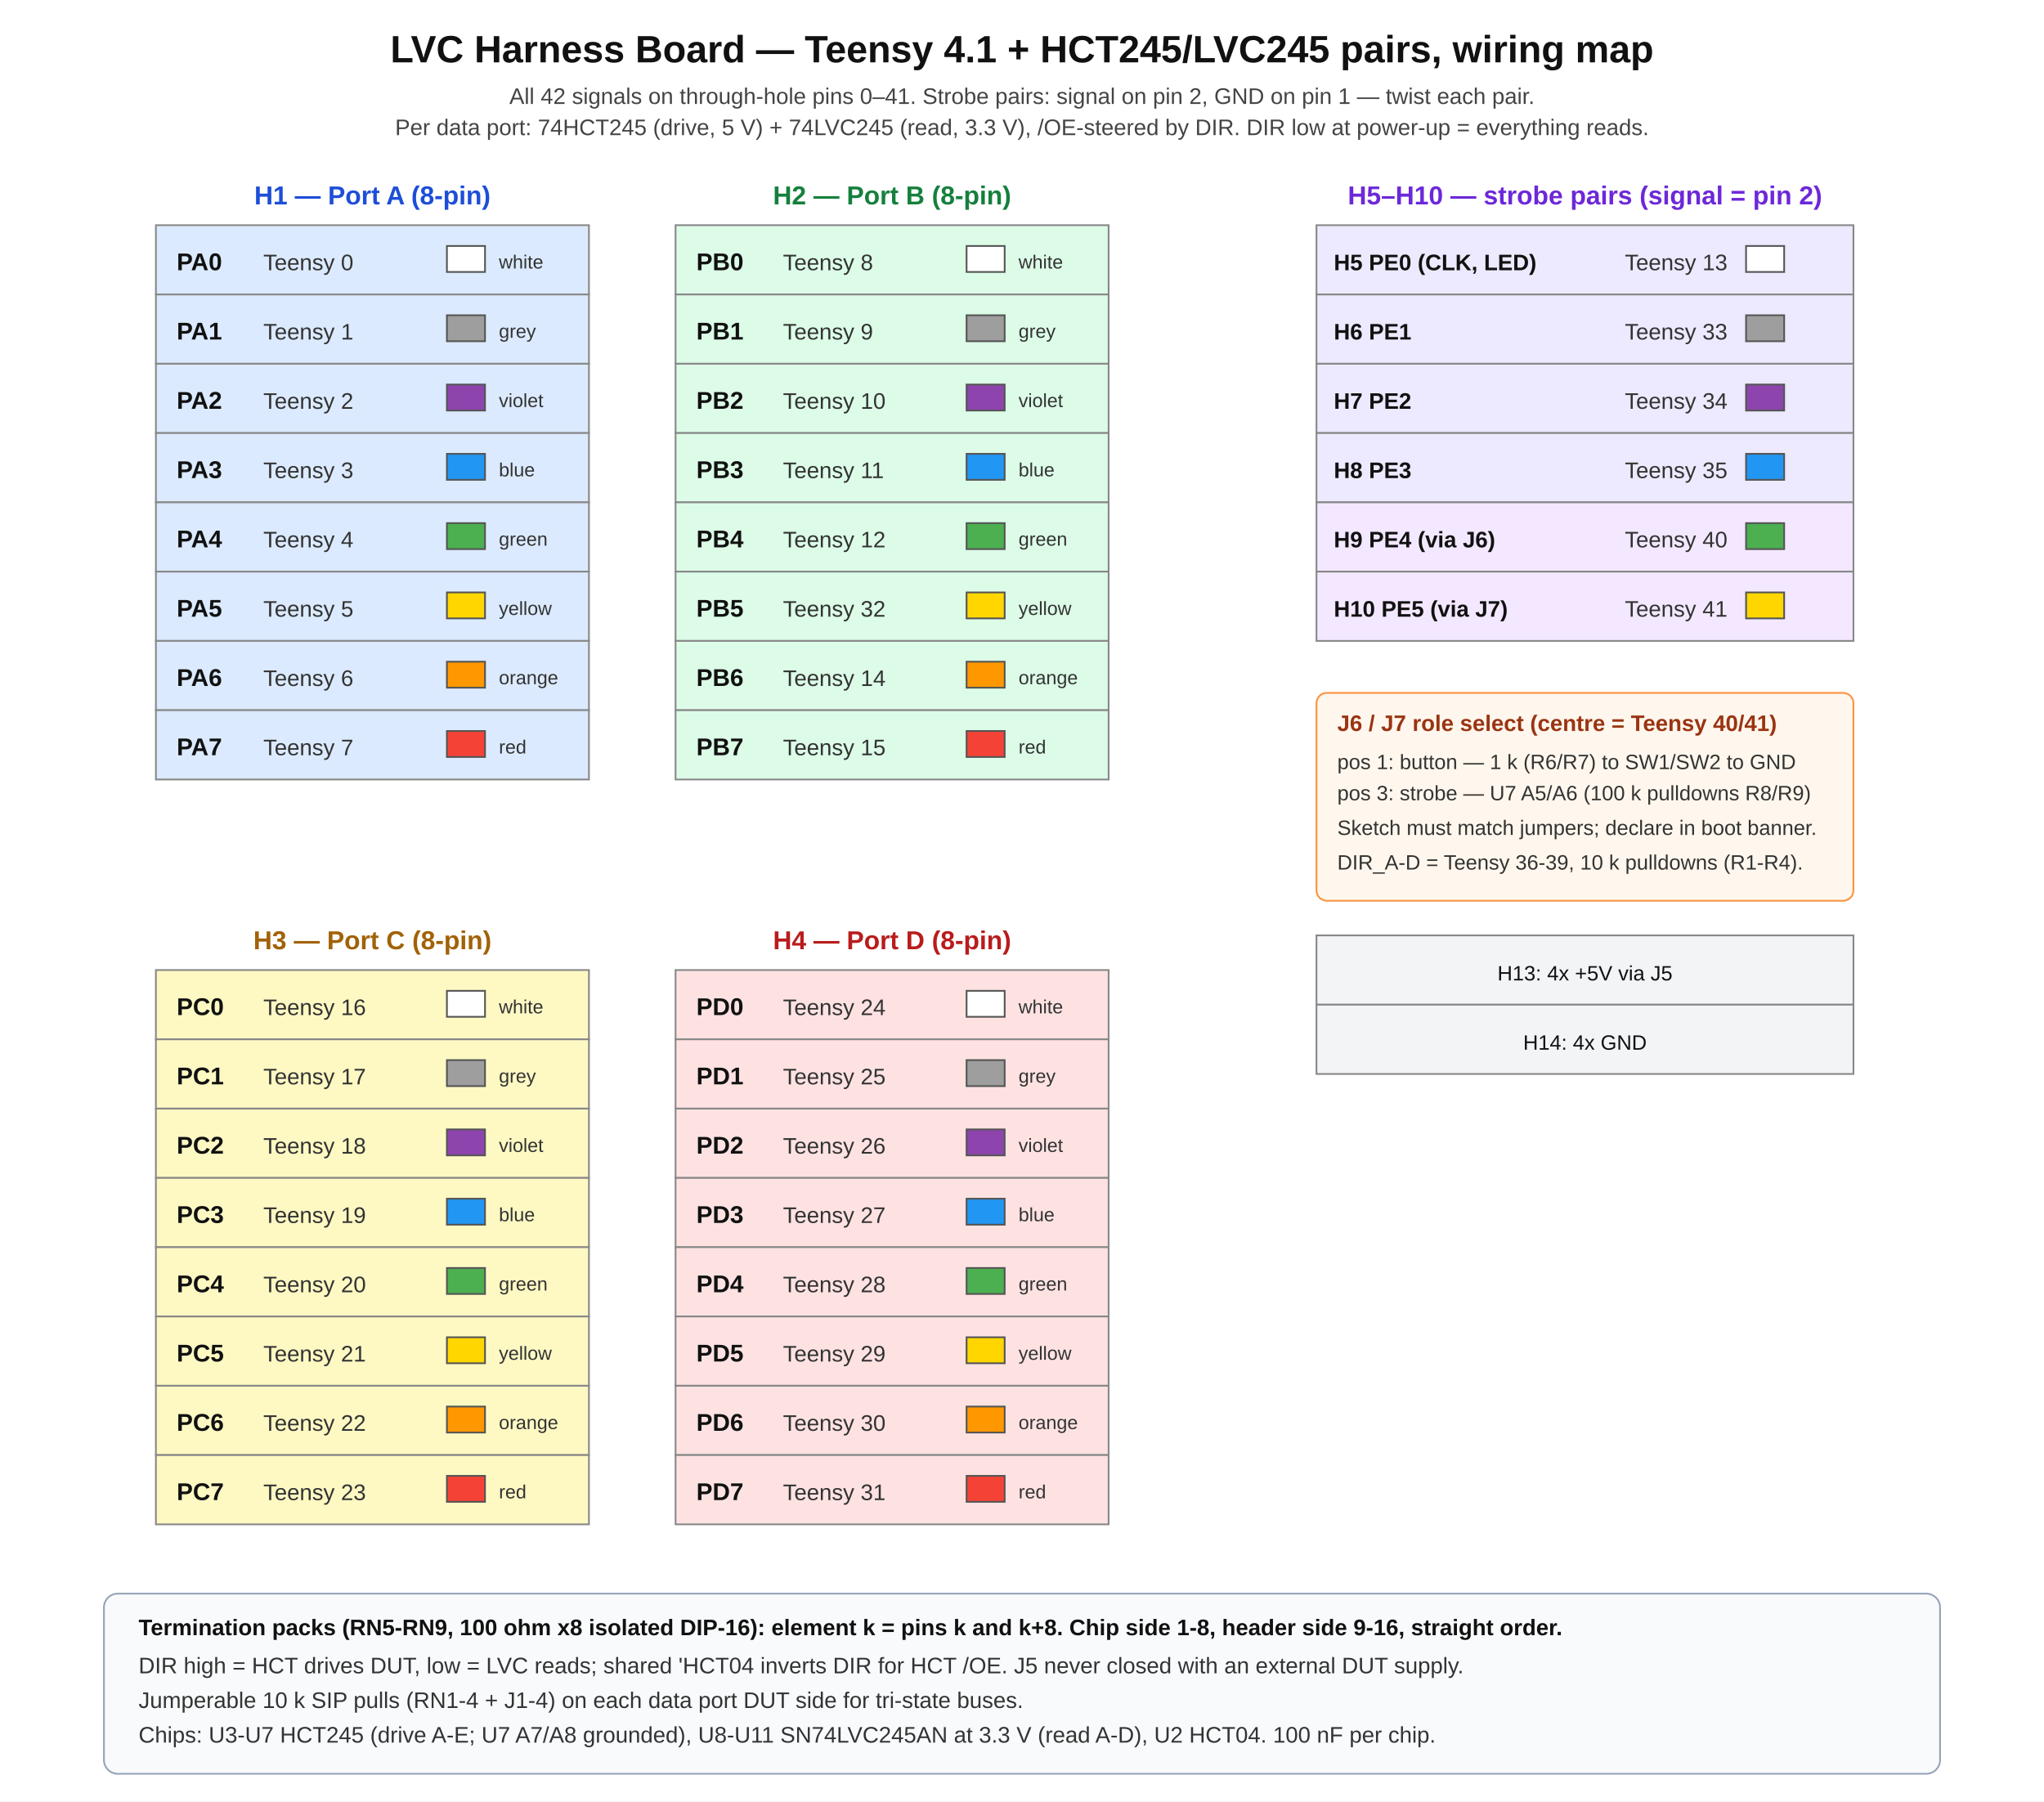
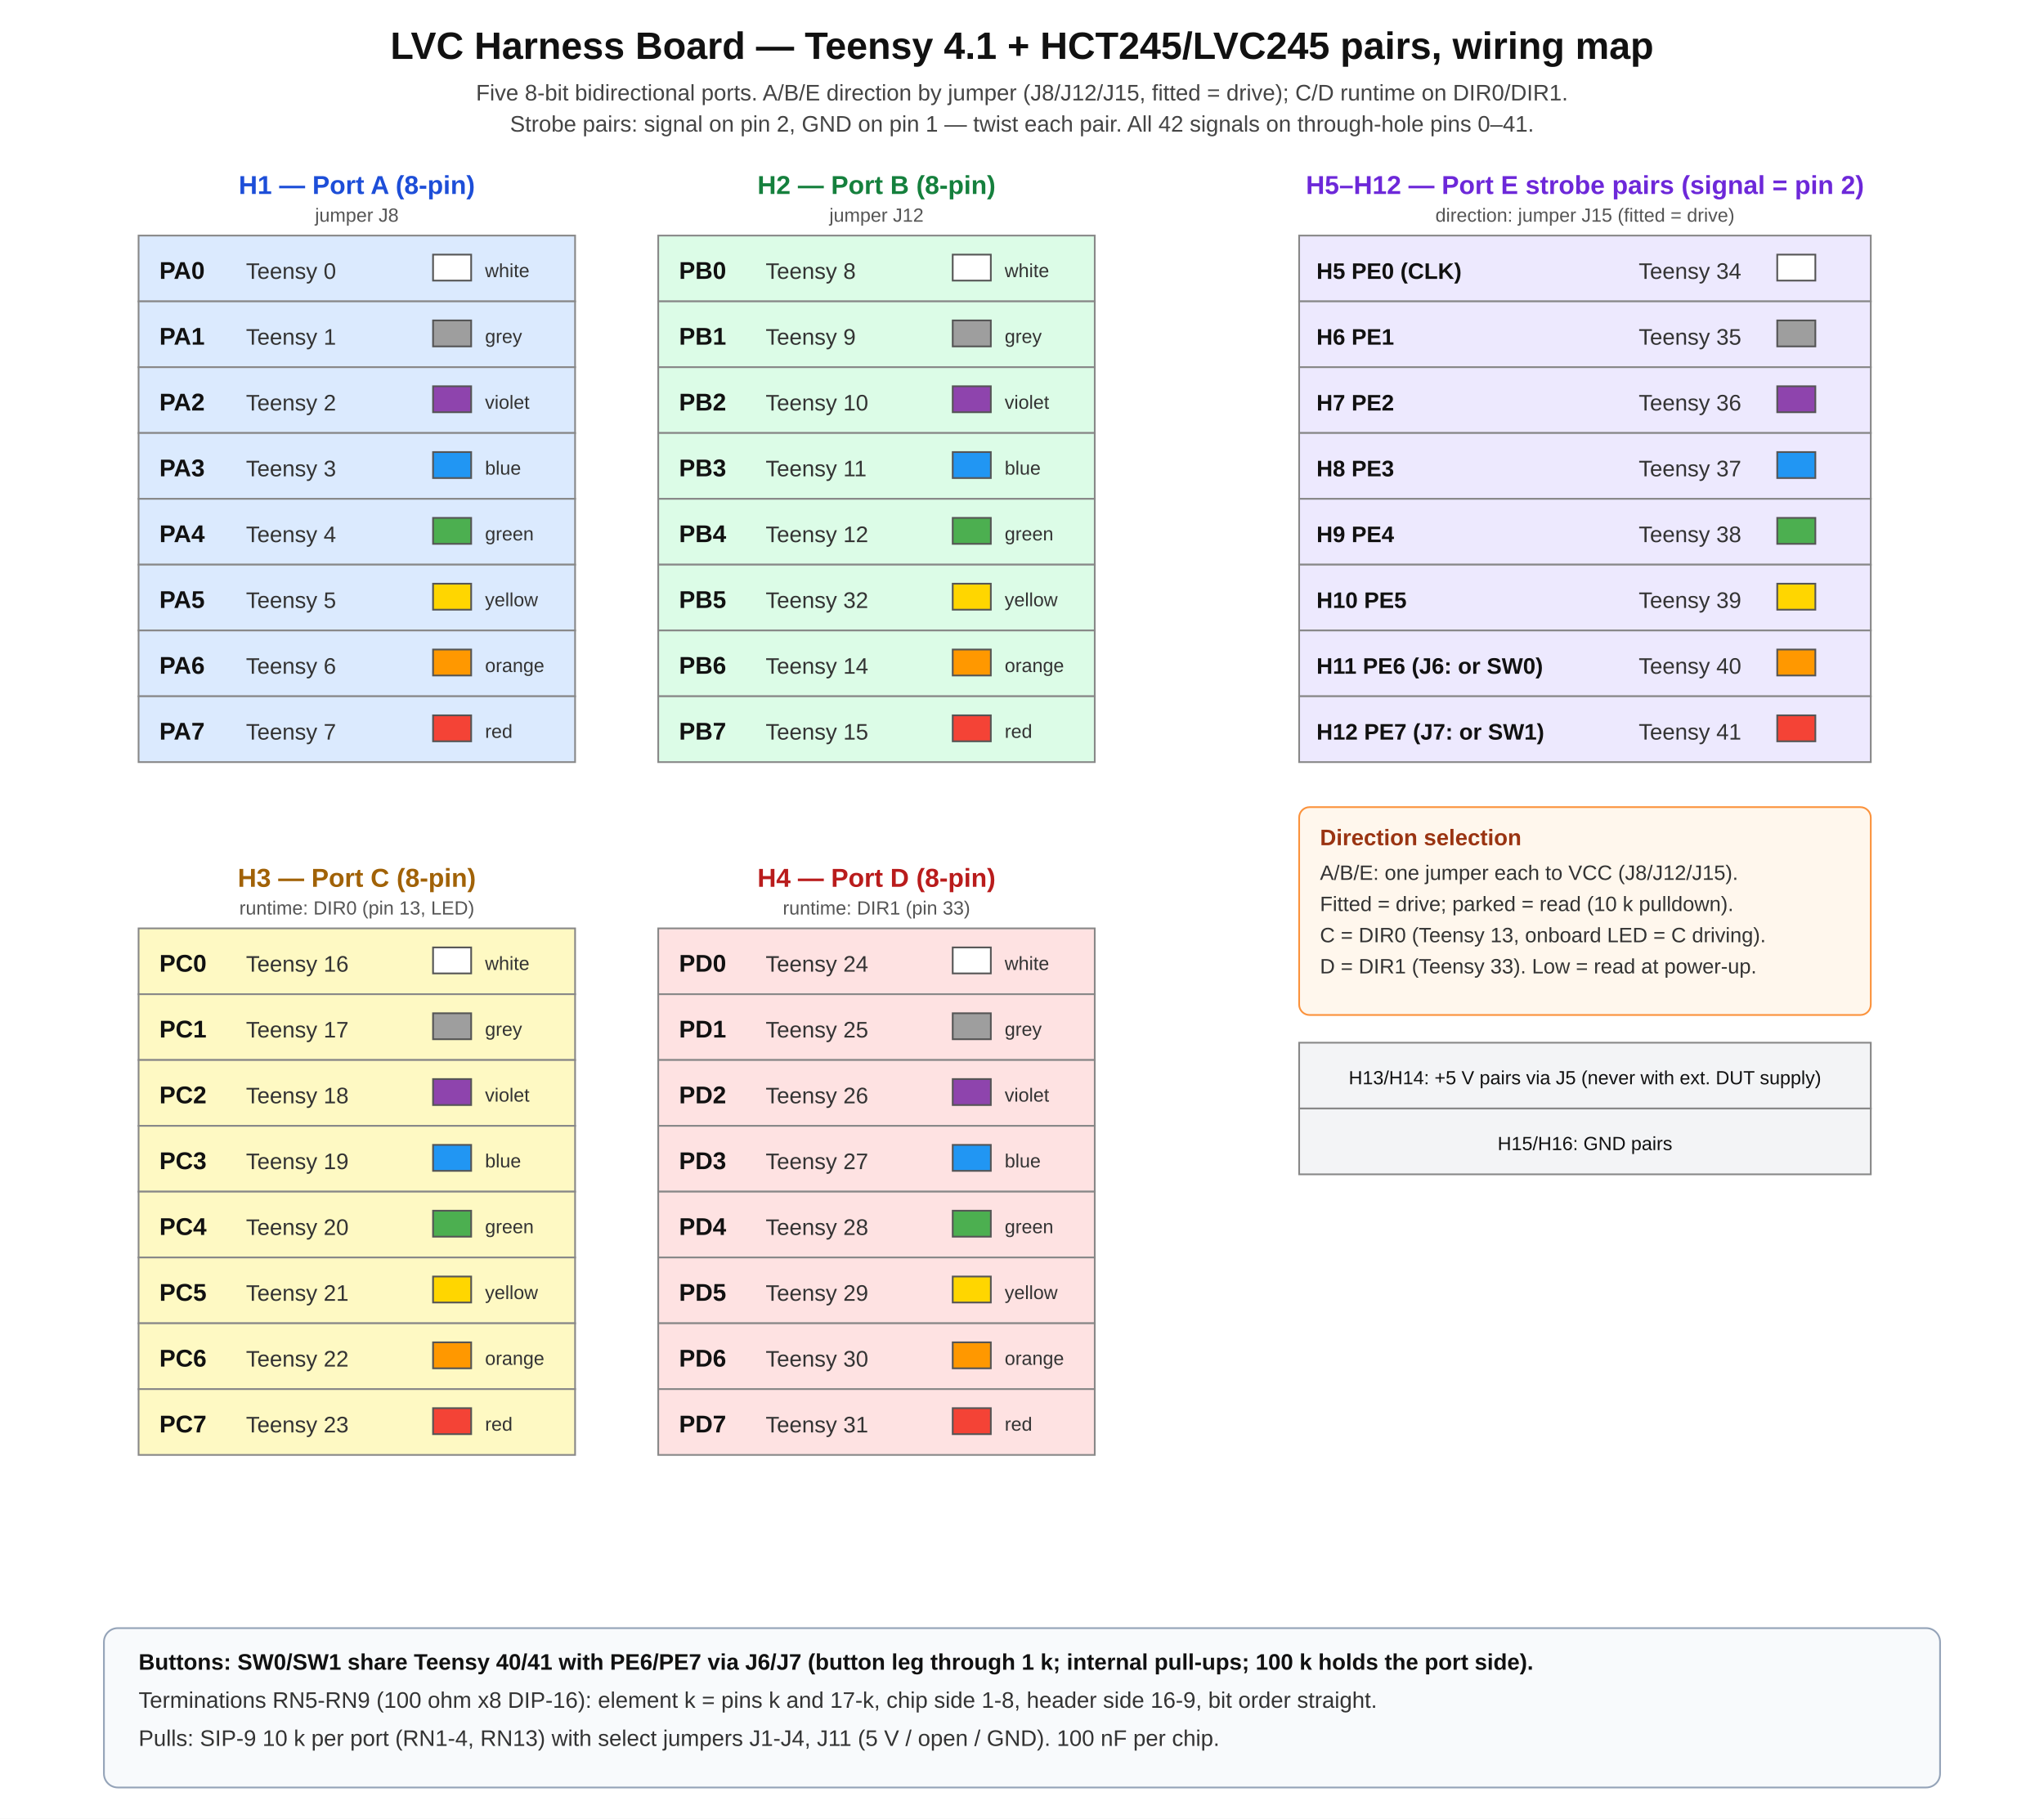
- <svg xmlns="http://www.w3.org/2000/svg" width="1180" height="1040" viewBox="0 0 1180 1040" font-family="Segoe UI, Arial, sans-serif">
-   <rect x="0" y="0" width="1180" height="1040" fill="#ffffff" />
-   <text x="590" y="36" text-anchor="middle" font-size="22" font-weight="bold" fill="#111">LVC Harness Board — Teensy 4.1 + HCT245/LVC245 pairs, wiring map</text>
-   <text x="590" y="60" text-anchor="middle" font-size="13" fill="#444">All 42 signals on through-hole pins 0–41. Strobe pairs: signal on pin 2, GND on pin 1 — twist each pair.</text>
-   <text x="590" y="78" text-anchor="middle" font-size="13" fill="#444">Per data port: 74HCT245 (drive, 5 V) + 74LVC245 (read, 3.3 V), /OE-steered by DIR. DIR low at power-up = everything reads.</text>
-   <text x="215" y="118" text-anchor="middle" font-size="15" font-weight="bold" fill="#1d4ed8">H1 — Port A (8-pin)</text>
-   <rect x="90" y="130" width="250" height="40" fill="#dbeafe" stroke="#888" />
-   <text x="102" y="156" font-size="14" font-weight="bold" fill="#111">PA0</text>
-   <text x="152" y="156" font-size="13" fill="#333">Teensy 0</text>
-   <rect x="258" y="142" width="22" height="15" fill="#ffffff" stroke="#555" />
-   <text x="288" y="155" font-size="11" fill="#333">white</text>
-   <rect x="90" y="170" width="250" height="40" fill="#dbeafe" stroke="#888" />
-   <text x="102" y="196" font-size="14" font-weight="bold" fill="#111">PA1</text>
-   <text x="152" y="196" font-size="13" fill="#333">Teensy 1</text>
-   <rect x="258" y="182" width="22" height="15" fill="#9e9e9e" stroke="#555" />
-   <text x="288" y="195" font-size="11" fill="#333">grey</text>
-   <rect x="90" y="210" width="250" height="40" fill="#dbeafe" stroke="#888" />
-   <text x="102" y="236" font-size="14" font-weight="bold" fill="#111">PA2</text>
-   <text x="152" y="236" font-size="13" fill="#333">Teensy 2</text>
-   <rect x="258" y="222" width="22" height="15" fill="#8e44ad" stroke="#555" />
-   <text x="288" y="235" font-size="11" fill="#333">violet</text>
-   <rect x="90" y="250" width="250" height="40" fill="#dbeafe" stroke="#888" />
-   <text x="102" y="276" font-size="14" font-weight="bold" fill="#111">PA3</text>
-   <text x="152" y="276" font-size="13" fill="#333">Teensy 3</text>
-   <rect x="258" y="262" width="22" height="15" fill="#2196f3" stroke="#555" />
-   <text x="288" y="275" font-size="11" fill="#333">blue</text>
-   <rect x="90" y="290" width="250" height="40" fill="#dbeafe" stroke="#888" />
-   <text x="102" y="316" font-size="14" font-weight="bold" fill="#111">PA4</text>
-   <text x="152" y="316" font-size="13" fill="#333">Teensy 4</text>
-   <rect x="258" y="302" width="22" height="15" fill="#4caf50" stroke="#555" />
-   <text x="288" y="315" font-size="11" fill="#333">green</text>
-   <rect x="90" y="330" width="250" height="40" fill="#dbeafe" stroke="#888" />
-   <text x="102" y="356" font-size="14" font-weight="bold" fill="#111">PA5</text>
-   <text x="152" y="356" font-size="13" fill="#333">Teensy 5</text>
-   <rect x="258" y="342" width="22" height="15" fill="#ffd600" stroke="#555" />
-   <text x="288" y="355" font-size="11" fill="#333">yellow</text>
-   <rect x="90" y="370" width="250" height="40" fill="#dbeafe" stroke="#888" />
-   <text x="102" y="396" font-size="14" font-weight="bold" fill="#111">PA6</text>
-   <text x="152" y="396" font-size="13" fill="#333">Teensy 6</text>
-   <rect x="258" y="382" width="22" height="15" fill="#ff9800" stroke="#555" />
-   <text x="288" y="395" font-size="11" fill="#333">orange</text>
-   <rect x="90" y="410" width="250" height="40" fill="#dbeafe" stroke="#888" />
-   <text x="102" y="436" font-size="14" font-weight="bold" fill="#111">PA7</text>
-   <text x="152" y="436" font-size="13" fill="#333">Teensy 7</text>
-   <rect x="258" y="422" width="22" height="15" fill="#f44336" stroke="#555" />
-   <text x="288" y="435" font-size="11" fill="#333">red</text>
-   <text x="515" y="118" text-anchor="middle" font-size="15" font-weight="bold" fill="#15803d">H2 — Port B (8-pin)</text>
-   <rect x="390" y="130" width="250" height="40" fill="#dcfce7" stroke="#888" />
-   <text x="402" y="156" font-size="14" font-weight="bold" fill="#111">PB0</text>
-   <text x="452" y="156" font-size="13" fill="#333">Teensy 8</text>
-   <rect x="558" y="142" width="22" height="15" fill="#ffffff" stroke="#555" />
-   <text x="588" y="155" font-size="11" fill="#333">white</text>
-   <rect x="390" y="170" width="250" height="40" fill="#dcfce7" stroke="#888" />
-   <text x="402" y="196" font-size="14" font-weight="bold" fill="#111">PB1</text>
-   <text x="452" y="196" font-size="13" fill="#333">Teensy 9</text>
-   <rect x="558" y="182" width="22" height="15" fill="#9e9e9e" stroke="#555" />
-   <text x="588" y="195" font-size="11" fill="#333">grey</text>
-   <rect x="390" y="210" width="250" height="40" fill="#dcfce7" stroke="#888" />
-   <text x="402" y="236" font-size="14" font-weight="bold" fill="#111">PB2</text>
-   <text x="452" y="236" font-size="13" fill="#333">Teensy 10</text>
-   <rect x="558" y="222" width="22" height="15" fill="#8e44ad" stroke="#555" />
-   <text x="588" y="235" font-size="11" fill="#333">violet</text>
-   <rect x="390" y="250" width="250" height="40" fill="#dcfce7" stroke="#888" />
-   <text x="402" y="276" font-size="14" font-weight="bold" fill="#111">PB3</text>
-   <text x="452" y="276" font-size="13" fill="#333">Teensy 11</text>
-   <rect x="558" y="262" width="22" height="15" fill="#2196f3" stroke="#555" />
-   <text x="588" y="275" font-size="11" fill="#333">blue</text>
-   <rect x="390" y="290" width="250" height="40" fill="#dcfce7" stroke="#888" />
-   <text x="402" y="316" font-size="14" font-weight="bold" fill="#111">PB4</text>
-   <text x="452" y="316" font-size="13" fill="#333">Teensy 12</text>
-   <rect x="558" y="302" width="22" height="15" fill="#4caf50" stroke="#555" />
-   <text x="588" y="315" font-size="11" fill="#333">green</text>
-   <rect x="390" y="330" width="250" height="40" fill="#dcfce7" stroke="#888" />
-   <text x="402" y="356" font-size="14" font-weight="bold" fill="#111">PB5</text>
-   <text x="452" y="356" font-size="13" fill="#333">Teensy 32</text>
-   <rect x="558" y="342" width="22" height="15" fill="#ffd600" stroke="#555" />
-   <text x="588" y="355" font-size="11" fill="#333">yellow</text>
-   <rect x="390" y="370" width="250" height="40" fill="#dcfce7" stroke="#888" />
-   <text x="402" y="396" font-size="14" font-weight="bold" fill="#111">PB6</text>
-   <text x="452" y="396" font-size="13" fill="#333">Teensy 14</text>
-   <rect x="558" y="382" width="22" height="15" fill="#ff9800" stroke="#555" />
-   <text x="588" y="395" font-size="11" fill="#333">orange</text>
-   <rect x="390" y="410" width="250" height="40" fill="#dcfce7" stroke="#888" />
-   <text x="402" y="436" font-size="14" font-weight="bold" fill="#111">PB7</text>
-   <text x="452" y="436" font-size="13" fill="#333">Teensy 15</text>
-   <rect x="558" y="422" width="22" height="15" fill="#f44336" stroke="#555" />
-   <text x="588" y="435" font-size="11" fill="#333">red</text>
-   <text x="215" y="548" text-anchor="middle" font-size="15" font-weight="bold" fill="#a16207">H3 — Port C (8-pin)</text>
-   <rect x="90" y="560" width="250" height="40" fill="#fef9c3" stroke="#888" />
-   <text x="102" y="586" font-size="14" font-weight="bold" fill="#111">PC0</text>
-   <text x="152" y="586" font-size="13" fill="#333">Teensy 16</text>
-   <rect x="258" y="572" width="22" height="15" fill="#ffffff" stroke="#555" />
-   <text x="288" y="585" font-size="11" fill="#333">white</text>
-   <rect x="90" y="600" width="250" height="40" fill="#fef9c3" stroke="#888" />
-   <text x="102" y="626" font-size="14" font-weight="bold" fill="#111">PC1</text>
-   <text x="152" y="626" font-size="13" fill="#333">Teensy 17</text>
-   <rect x="258" y="612" width="22" height="15" fill="#9e9e9e" stroke="#555" />
-   <text x="288" y="625" font-size="11" fill="#333">grey</text>
-   <rect x="90" y="640" width="250" height="40" fill="#fef9c3" stroke="#888" />
-   <text x="102" y="666" font-size="14" font-weight="bold" fill="#111">PC2</text>
-   <text x="152" y="666" font-size="13" fill="#333">Teensy 18</text>
-   <rect x="258" y="652" width="22" height="15" fill="#8e44ad" stroke="#555" />
-   <text x="288" y="665" font-size="11" fill="#333">violet</text>
-   <rect x="90" y="680" width="250" height="40" fill="#fef9c3" stroke="#888" />
-   <text x="102" y="706" font-size="14" font-weight="bold" fill="#111">PC3</text>
-   <text x="152" y="706" font-size="13" fill="#333">Teensy 19</text>
-   <rect x="258" y="692" width="22" height="15" fill="#2196f3" stroke="#555" />
-   <text x="288" y="705" font-size="11" fill="#333">blue</text>
-   <rect x="90" y="720" width="250" height="40" fill="#fef9c3" stroke="#888" />
-   <text x="102" y="746" font-size="14" font-weight="bold" fill="#111">PC4</text>
-   <text x="152" y="746" font-size="13" fill="#333">Teensy 20</text>
-   <rect x="258" y="732" width="22" height="15" fill="#4caf50" stroke="#555" />
-   <text x="288" y="745" font-size="11" fill="#333">green</text>
-   <rect x="90" y="760" width="250" height="40" fill="#fef9c3" stroke="#888" />
-   <text x="102" y="786" font-size="14" font-weight="bold" fill="#111">PC5</text>
-   <text x="152" y="786" font-size="13" fill="#333">Teensy 21</text>
-   <rect x="258" y="772" width="22" height="15" fill="#ffd600" stroke="#555" />
-   <text x="288" y="785" font-size="11" fill="#333">yellow</text>
-   <rect x="90" y="800" width="250" height="40" fill="#fef9c3" stroke="#888" />
-   <text x="102" y="826" font-size="14" font-weight="bold" fill="#111">PC6</text>
-   <text x="152" y="826" font-size="13" fill="#333">Teensy 22</text>
-   <rect x="258" y="812" width="22" height="15" fill="#ff9800" stroke="#555" />
-   <text x="288" y="825" font-size="11" fill="#333">orange</text>
-   <rect x="90" y="840" width="250" height="40" fill="#fef9c3" stroke="#888" />
-   <text x="102" y="866" font-size="14" font-weight="bold" fill="#111">PC7</text>
-   <text x="152" y="866" font-size="13" fill="#333">Teensy 23</text>
-   <rect x="258" y="852" width="22" height="15" fill="#f44336" stroke="#555" />
-   <text x="288" y="865" font-size="11" fill="#333">red</text>
-   <text x="515" y="548" text-anchor="middle" font-size="15" font-weight="bold" fill="#b91c1c">H4 — Port D (8-pin)</text>
-   <rect x="390" y="560" width="250" height="40" fill="#fee2e2" stroke="#888" />
-   <text x="402" y="586" font-size="14" font-weight="bold" fill="#111">PD0</text>
-   <text x="452" y="586" font-size="13" fill="#333">Teensy 24</text>
-   <rect x="558" y="572" width="22" height="15" fill="#ffffff" stroke="#555" />
-   <text x="588" y="585" font-size="11" fill="#333">white</text>
-   <rect x="390" y="600" width="250" height="40" fill="#fee2e2" stroke="#888" />
-   <text x="402" y="626" font-size="14" font-weight="bold" fill="#111">PD1</text>
-   <text x="452" y="626" font-size="13" fill="#333">Teensy 25</text>
-   <rect x="558" y="612" width="22" height="15" fill="#9e9e9e" stroke="#555" />
-   <text x="588" y="625" font-size="11" fill="#333">grey</text>
-   <rect x="390" y="640" width="250" height="40" fill="#fee2e2" stroke="#888" />
-   <text x="402" y="666" font-size="14" font-weight="bold" fill="#111">PD2</text>
-   <text x="452" y="666" font-size="13" fill="#333">Teensy 26</text>
-   <rect x="558" y="652" width="22" height="15" fill="#8e44ad" stroke="#555" />
-   <text x="588" y="665" font-size="11" fill="#333">violet</text>
-   <rect x="390" y="680" width="250" height="40" fill="#fee2e2" stroke="#888" />
-   <text x="402" y="706" font-size="14" font-weight="bold" fill="#111">PD3</text>
-   <text x="452" y="706" font-size="13" fill="#333">Teensy 27</text>
-   <rect x="558" y="692" width="22" height="15" fill="#2196f3" stroke="#555" />
-   <text x="588" y="705" font-size="11" fill="#333">blue</text>
-   <rect x="390" y="720" width="250" height="40" fill="#fee2e2" stroke="#888" />
-   <text x="402" y="746" font-size="14" font-weight="bold" fill="#111">PD4</text>
-   <text x="452" y="746" font-size="13" fill="#333">Teensy 28</text>
-   <rect x="558" y="732" width="22" height="15" fill="#4caf50" stroke="#555" />
-   <text x="588" y="745" font-size="11" fill="#333">green</text>
-   <rect x="390" y="760" width="250" height="40" fill="#fee2e2" stroke="#888" />
-   <text x="402" y="786" font-size="14" font-weight="bold" fill="#111">PD5</text>
-   <text x="452" y="786" font-size="13" fill="#333">Teensy 29</text>
-   <rect x="558" y="772" width="22" height="15" fill="#ffd600" stroke="#555" />
-   <text x="588" y="785" font-size="11" fill="#333">yellow</text>
-   <rect x="390" y="800" width="250" height="40" fill="#fee2e2" stroke="#888" />
-   <text x="402" y="826" font-size="14" font-weight="bold" fill="#111">PD6</text>
-   <text x="452" y="826" font-size="13" fill="#333">Teensy 30</text>
-   <rect x="558" y="812" width="22" height="15" fill="#ff9800" stroke="#555" />
-   <text x="588" y="825" font-size="11" fill="#333">orange</text>
-   <rect x="390" y="840" width="250" height="40" fill="#fee2e2" stroke="#888" />
-   <text x="402" y="866" font-size="14" font-weight="bold" fill="#111">PD7</text>
-   <text x="452" y="866" font-size="13" fill="#333">Teensy 31</text>
-   <rect x="558" y="852" width="22" height="15" fill="#f44336" stroke="#555" />
-   <text x="588" y="865" font-size="11" fill="#333">red</text>
-   <text x="915" y="118" text-anchor="middle" font-size="15" font-weight="bold" fill="#6d28d9">H5–H10 — strobe pairs (signal = pin 2)</text>
-   <rect x="760" y="130" width="310" height="40" fill="#ede9fe" stroke="#888" />
-   <text x="770" y="156" font-size="13" font-weight="bold" fill="#111">H5  PE0 (CLK, LED)</text>
-   <text x="938" y="156" font-size="13" fill="#333">Teensy 13</text>
-   <rect x="1008" y="142" width="22" height="15" fill="#ffffff" stroke="#555" />
-   <rect x="760" y="170" width="310" height="40" fill="#ede9fe" stroke="#888" />
-   <text x="770" y="196" font-size="13" font-weight="bold" fill="#111">H6  PE1</text>
-   <text x="938" y="196" font-size="13" fill="#333">Teensy 33</text>
-   <rect x="1008" y="182" width="22" height="15" fill="#9e9e9e" stroke="#555" />
-   <rect x="760" y="210" width="310" height="40" fill="#ede9fe" stroke="#888" />
-   <text x="770" y="236" font-size="13" font-weight="bold" fill="#111">H7  PE2</text>
-   <text x="938" y="236" font-size="13" fill="#333">Teensy 34</text>
-   <rect x="1008" y="222" width="22" height="15" fill="#8e44ad" stroke="#555" />
-   <rect x="760" y="250" width="310" height="40" fill="#ede9fe" stroke="#888" />
-   <text x="770" y="276" font-size="13" font-weight="bold" fill="#111">H8  PE3</text>
-   <text x="938" y="276" font-size="13" fill="#333">Teensy 35</text>
-   <rect x="1008" y="262" width="22" height="15" fill="#2196f3" stroke="#555" />
-   <rect x="760" y="290" width="310" height="40" fill="#f3e8ff" stroke="#888" />
-   <text x="770" y="316" font-size="13" font-weight="bold" fill="#111">H9  PE4 (via J6)</text>
-   <text x="938" y="316" font-size="13" fill="#333">Teensy 40</text>
-   <rect x="1008" y="302" width="22" height="15" fill="#4caf50" stroke="#555" />
-   <rect x="760" y="330" width="310" height="40" fill="#f3e8ff" stroke="#888" />
-   <text x="770" y="356" font-size="13" font-weight="bold" fill="#111">H10  PE5 (via J7)</text>
-   <text x="938" y="356" font-size="13" fill="#333">Teensy 41</text>
-   <rect x="1008" y="342" width="22" height="15" fill="#ffd600" stroke="#555" />
-   <rect x="760" y="400" width="310" height="120" fill="#fff7ed" stroke="#fb923c" rx="6" />
-   <text x="772" y="422" font-size="13" font-weight="bold" fill="#9a3412">J6 / J7 role select (centre = Teensy 40/41)</text>
-   <text x="772" y="444" font-size="12" fill="#333">pos 1: button — 1 k (R6/R7) to SW1/SW2 to GND</text>
-   <text x="772" y="462" font-size="12" fill="#333">pos 3: strobe — U7 A5/A6 (100 k pulldowns R8/R9)</text>
-   <text x="772" y="482" font-size="12" fill="#333">Sketch must match jumpers; declare in boot banner.</text>
-   <text x="772" y="502" font-size="12" fill="#333">DIR_A-D = Teensy 36-39, 10 k pulldowns (R1-R4).</text>
-   <rect x="760" y="540" width="310" height="40" fill="#f3f4f6" stroke="#888" />
-   <text x="915" y="566" text-anchor="middle" font-size="12" fill="#111">H13: 4x +5V via J5</text>
-   <rect x="760" y="580" width="310" height="40" fill="#f3f4f6" stroke="#888" />
-   <text x="915" y="606" text-anchor="middle" font-size="12" fill="#111">H14: 4x GND</text>
-   <rect x="60" y="920" width="1060" height="104" fill="#f8fafc" stroke="#94a3b8" rx="8" />
-   <text x="80" y="944" font-size="13" font-weight="bold" fill="#111">Termination packs (RN5-RN9, 100 ohm x8 isolated DIP-16): element k = pins k and k+8. Chip side 1-8, header side 9-16, straight order.</text>
-   <text x="80" y="966" font-size="13" fill="#333">DIR high = HCT drives DUT, low = LVC reads; shared 'HCT04 inverts DIR for HCT /OE. J5 never closed with an external DUT supply.</text>
-   <text x="80" y="986" font-size="13" fill="#333">Jumperable 10 k SIP pulls (RN1-4 + J1-4) on each data port DUT side for tri-state buses.</text>
-   <text x="80" y="1006" font-size="13" fill="#333">Chips: U3-U7 HCT245 (drive A-E; U7 A7/A8 grounded), U8-U11 SN74LVC245AN at 3.3 V (read A-D), U2 HCT04. 100 nF per chip.</text>
+ <svg xmlns="http://www.w3.org/2000/svg" width="1180" height="1050" viewBox="0 0 1180 1050" font-family="Segoe UI, Arial, sans-serif">
+   <rect x="0" y="0" width="1180" height="1050" fill="#ffffff" />
+   <text x="590" y="34" text-anchor="middle" font-size="22" font-weight="bold" fill="#111">LVC Harness Board — Teensy 4.1 + HCT245/LVC245 pairs, wiring map</text>
+   <text x="590" y="58" text-anchor="middle" font-size="13" fill="#444">Five 8-bit bidirectional ports. A/B/E direction by jumper (J8/J12/J15, fitted = drive); C/D runtime on DIR0/DIR1.</text>
+   <text x="590" y="76" text-anchor="middle" font-size="13" fill="#444">Strobe pairs: signal on pin 2, GND on pin 1 — twist each pair. All 42 signals on through-hole pins 0–41.</text>
+   <text x="206" y="112" text-anchor="middle" font-size="15" font-weight="bold" fill="#1d4ed8">H1 — Port A (8-pin)</text>
+   <text x="206" y="128" text-anchor="middle" font-size="11" fill="#555">jumper J8</text>
+   <rect x="80" y="136" width="252" height="38" fill="#dbeafe" stroke="#888" />
+   <text x="92" y="161" font-size="14" font-weight="bold" fill="#111">PA0</text>
+   <text x="142" y="161" font-size="13" fill="#333">Teensy 0</text>
+   <rect x="250" y="147" width="22" height="15" fill="#ffffff" stroke="#555" />
+   <text x="280" y="160" font-size="11" fill="#333">white</text>
+   <rect x="80" y="174" width="252" height="38" fill="#dbeafe" stroke="#888" />
+   <text x="92" y="199" font-size="14" font-weight="bold" fill="#111">PA1</text>
+   <text x="142" y="199" font-size="13" fill="#333">Teensy 1</text>
+   <rect x="250" y="185" width="22" height="15" fill="#9e9e9e" stroke="#555" />
+   <text x="280" y="198" font-size="11" fill="#333">grey</text>
+   <rect x="80" y="212" width="252" height="38" fill="#dbeafe" stroke="#888" />
+   <text x="92" y="237" font-size="14" font-weight="bold" fill="#111">PA2</text>
+   <text x="142" y="237" font-size="13" fill="#333">Teensy 2</text>
+   <rect x="250" y="223" width="22" height="15" fill="#8e44ad" stroke="#555" />
+   <text x="280" y="236" font-size="11" fill="#333">violet</text>
+   <rect x="80" y="250" width="252" height="38" fill="#dbeafe" stroke="#888" />
+   <text x="92" y="275" font-size="14" font-weight="bold" fill="#111">PA3</text>
+   <text x="142" y="275" font-size="13" fill="#333">Teensy 3</text>
+   <rect x="250" y="261" width="22" height="15" fill="#2196f3" stroke="#555" />
+   <text x="280" y="274" font-size="11" fill="#333">blue</text>
+   <rect x="80" y="288" width="252" height="38" fill="#dbeafe" stroke="#888" />
+   <text x="92" y="313" font-size="14" font-weight="bold" fill="#111">PA4</text>
+   <text x="142" y="313" font-size="13" fill="#333">Teensy 4</text>
+   <rect x="250" y="299" width="22" height="15" fill="#4caf50" stroke="#555" />
+   <text x="280" y="312" font-size="11" fill="#333">green</text>
+   <rect x="80" y="326" width="252" height="38" fill="#dbeafe" stroke="#888" />
+   <text x="92" y="351" font-size="14" font-weight="bold" fill="#111">PA5</text>
+   <text x="142" y="351" font-size="13" fill="#333">Teensy 5</text>
+   <rect x="250" y="337" width="22" height="15" fill="#ffd600" stroke="#555" />
+   <text x="280" y="350" font-size="11" fill="#333">yellow</text>
+   <rect x="80" y="364" width="252" height="38" fill="#dbeafe" stroke="#888" />
+   <text x="92" y="389" font-size="14" font-weight="bold" fill="#111">PA6</text>
+   <text x="142" y="389" font-size="13" fill="#333">Teensy 6</text>
+   <rect x="250" y="375" width="22" height="15" fill="#ff9800" stroke="#555" />
+   <text x="280" y="388" font-size="11" fill="#333">orange</text>
+   <rect x="80" y="402" width="252" height="38" fill="#dbeafe" stroke="#888" />
+   <text x="92" y="427" font-size="14" font-weight="bold" fill="#111">PA7</text>
+   <text x="142" y="427" font-size="13" fill="#333">Teensy 7</text>
+   <rect x="250" y="413" width="22" height="15" fill="#f44336" stroke="#555" />
+   <text x="280" y="426" font-size="11" fill="#333">red</text>
+   <text x="506" y="112" text-anchor="middle" font-size="15" font-weight="bold" fill="#15803d">H2 — Port B (8-pin)</text>
+   <text x="506" y="128" text-anchor="middle" font-size="11" fill="#555">jumper J12</text>
+   <rect x="380" y="136" width="252" height="38" fill="#dcfce7" stroke="#888" />
+   <text x="392" y="161" font-size="14" font-weight="bold" fill="#111">PB0</text>
+   <text x="442" y="161" font-size="13" fill="#333">Teensy 8</text>
+   <rect x="550" y="147" width="22" height="15" fill="#ffffff" stroke="#555" />
+   <text x="580" y="160" font-size="11" fill="#333">white</text>
+   <rect x="380" y="174" width="252" height="38" fill="#dcfce7" stroke="#888" />
+   <text x="392" y="199" font-size="14" font-weight="bold" fill="#111">PB1</text>
+   <text x="442" y="199" font-size="13" fill="#333">Teensy 9</text>
+   <rect x="550" y="185" width="22" height="15" fill="#9e9e9e" stroke="#555" />
+   <text x="580" y="198" font-size="11" fill="#333">grey</text>
+   <rect x="380" y="212" width="252" height="38" fill="#dcfce7" stroke="#888" />
+   <text x="392" y="237" font-size="14" font-weight="bold" fill="#111">PB2</text>
+   <text x="442" y="237" font-size="13" fill="#333">Teensy 10</text>
+   <rect x="550" y="223" width="22" height="15" fill="#8e44ad" stroke="#555" />
+   <text x="580" y="236" font-size="11" fill="#333">violet</text>
+   <rect x="380" y="250" width="252" height="38" fill="#dcfce7" stroke="#888" />
+   <text x="392" y="275" font-size="14" font-weight="bold" fill="#111">PB3</text>
+   <text x="442" y="275" font-size="13" fill="#333">Teensy 11</text>
+   <rect x="550" y="261" width="22" height="15" fill="#2196f3" stroke="#555" />
+   <text x="580" y="274" font-size="11" fill="#333">blue</text>
+   <rect x="380" y="288" width="252" height="38" fill="#dcfce7" stroke="#888" />
+   <text x="392" y="313" font-size="14" font-weight="bold" fill="#111">PB4</text>
+   <text x="442" y="313" font-size="13" fill="#333">Teensy 12</text>
+   <rect x="550" y="299" width="22" height="15" fill="#4caf50" stroke="#555" />
+   <text x="580" y="312" font-size="11" fill="#333">green</text>
+   <rect x="380" y="326" width="252" height="38" fill="#dcfce7" stroke="#888" />
+   <text x="392" y="351" font-size="14" font-weight="bold" fill="#111">PB5</text>
+   <text x="442" y="351" font-size="13" fill="#333">Teensy 32</text>
+   <rect x="550" y="337" width="22" height="15" fill="#ffd600" stroke="#555" />
+   <text x="580" y="350" font-size="11" fill="#333">yellow</text>
+   <rect x="380" y="364" width="252" height="38" fill="#dcfce7" stroke="#888" />
+   <text x="392" y="389" font-size="14" font-weight="bold" fill="#111">PB6</text>
+   <text x="442" y="389" font-size="13" fill="#333">Teensy 14</text>
+   <rect x="550" y="375" width="22" height="15" fill="#ff9800" stroke="#555" />
+   <text x="580" y="388" font-size="11" fill="#333">orange</text>
+   <rect x="380" y="402" width="252" height="38" fill="#dcfce7" stroke="#888" />
+   <text x="392" y="427" font-size="14" font-weight="bold" fill="#111">PB7</text>
+   <text x="442" y="427" font-size="13" fill="#333">Teensy 15</text>
+   <rect x="550" y="413" width="22" height="15" fill="#f44336" stroke="#555" />
+   <text x="580" y="426" font-size="11" fill="#333">red</text>
+   <text x="206" y="512" text-anchor="middle" font-size="15" font-weight="bold" fill="#a16207">H3 — Port C (8-pin)</text>
+   <text x="206" y="528" text-anchor="middle" font-size="11" fill="#555">runtime: DIR0 (pin 13, LED)</text>
+   <rect x="80" y="536" width="252" height="38" fill="#fef9c3" stroke="#888" />
+   <text x="92" y="561" font-size="14" font-weight="bold" fill="#111">PC0</text>
+   <text x="142" y="561" font-size="13" fill="#333">Teensy 16</text>
+   <rect x="250" y="547" width="22" height="15" fill="#ffffff" stroke="#555" />
+   <text x="280" y="560" font-size="11" fill="#333">white</text>
+   <rect x="80" y="574" width="252" height="38" fill="#fef9c3" stroke="#888" />
+   <text x="92" y="599" font-size="14" font-weight="bold" fill="#111">PC1</text>
+   <text x="142" y="599" font-size="13" fill="#333">Teensy 17</text>
+   <rect x="250" y="585" width="22" height="15" fill="#9e9e9e" stroke="#555" />
+   <text x="280" y="598" font-size="11" fill="#333">grey</text>
+   <rect x="80" y="612" width="252" height="38" fill="#fef9c3" stroke="#888" />
+   <text x="92" y="637" font-size="14" font-weight="bold" fill="#111">PC2</text>
+   <text x="142" y="637" font-size="13" fill="#333">Teensy 18</text>
+   <rect x="250" y="623" width="22" height="15" fill="#8e44ad" stroke="#555" />
+   <text x="280" y="636" font-size="11" fill="#333">violet</text>
+   <rect x="80" y="650" width="252" height="38" fill="#fef9c3" stroke="#888" />
+   <text x="92" y="675" font-size="14" font-weight="bold" fill="#111">PC3</text>
+   <text x="142" y="675" font-size="13" fill="#333">Teensy 19</text>
+   <rect x="250" y="661" width="22" height="15" fill="#2196f3" stroke="#555" />
+   <text x="280" y="674" font-size="11" fill="#333">blue</text>
+   <rect x="80" y="688" width="252" height="38" fill="#fef9c3" stroke="#888" />
+   <text x="92" y="713" font-size="14" font-weight="bold" fill="#111">PC4</text>
+   <text x="142" y="713" font-size="13" fill="#333">Teensy 20</text>
+   <rect x="250" y="699" width="22" height="15" fill="#4caf50" stroke="#555" />
+   <text x="280" y="712" font-size="11" fill="#333">green</text>
+   <rect x="80" y="726" width="252" height="38" fill="#fef9c3" stroke="#888" />
+   <text x="92" y="751" font-size="14" font-weight="bold" fill="#111">PC5</text>
+   <text x="142" y="751" font-size="13" fill="#333">Teensy 21</text>
+   <rect x="250" y="737" width="22" height="15" fill="#ffd600" stroke="#555" />
+   <text x="280" y="750" font-size="11" fill="#333">yellow</text>
+   <rect x="80" y="764" width="252" height="38" fill="#fef9c3" stroke="#888" />
+   <text x="92" y="789" font-size="14" font-weight="bold" fill="#111">PC6</text>
+   <text x="142" y="789" font-size="13" fill="#333">Teensy 22</text>
+   <rect x="250" y="775" width="22" height="15" fill="#ff9800" stroke="#555" />
+   <text x="280" y="788" font-size="11" fill="#333">orange</text>
+   <rect x="80" y="802" width="252" height="38" fill="#fef9c3" stroke="#888" />
+   <text x="92" y="827" font-size="14" font-weight="bold" fill="#111">PC7</text>
+   <text x="142" y="827" font-size="13" fill="#333">Teensy 23</text>
+   <rect x="250" y="813" width="22" height="15" fill="#f44336" stroke="#555" />
+   <text x="280" y="826" font-size="11" fill="#333">red</text>
+   <text x="506" y="512" text-anchor="middle" font-size="15" font-weight="bold" fill="#b91c1c">H4 — Port D (8-pin)</text>
+   <text x="506" y="528" text-anchor="middle" font-size="11" fill="#555">runtime: DIR1 (pin 33)</text>
+   <rect x="380" y="536" width="252" height="38" fill="#fee2e2" stroke="#888" />
+   <text x="392" y="561" font-size="14" font-weight="bold" fill="#111">PD0</text>
+   <text x="442" y="561" font-size="13" fill="#333">Teensy 24</text>
+   <rect x="550" y="547" width="22" height="15" fill="#ffffff" stroke="#555" />
+   <text x="580" y="560" font-size="11" fill="#333">white</text>
+   <rect x="380" y="574" width="252" height="38" fill="#fee2e2" stroke="#888" />
+   <text x="392" y="599" font-size="14" font-weight="bold" fill="#111">PD1</text>
+   <text x="442" y="599" font-size="13" fill="#333">Teensy 25</text>
+   <rect x="550" y="585" width="22" height="15" fill="#9e9e9e" stroke="#555" />
+   <text x="580" y="598" font-size="11" fill="#333">grey</text>
+   <rect x="380" y="612" width="252" height="38" fill="#fee2e2" stroke="#888" />
+   <text x="392" y="637" font-size="14" font-weight="bold" fill="#111">PD2</text>
+   <text x="442" y="637" font-size="13" fill="#333">Teensy 26</text>
+   <rect x="550" y="623" width="22" height="15" fill="#8e44ad" stroke="#555" />
+   <text x="580" y="636" font-size="11" fill="#333">violet</text>
+   <rect x="380" y="650" width="252" height="38" fill="#fee2e2" stroke="#888" />
+   <text x="392" y="675" font-size="14" font-weight="bold" fill="#111">PD3</text>
+   <text x="442" y="675" font-size="13" fill="#333">Teensy 27</text>
+   <rect x="550" y="661" width="22" height="15" fill="#2196f3" stroke="#555" />
+   <text x="580" y="674" font-size="11" fill="#333">blue</text>
+   <rect x="380" y="688" width="252" height="38" fill="#fee2e2" stroke="#888" />
+   <text x="392" y="713" font-size="14" font-weight="bold" fill="#111">PD4</text>
+   <text x="442" y="713" font-size="13" fill="#333">Teensy 28</text>
+   <rect x="550" y="699" width="22" height="15" fill="#4caf50" stroke="#555" />
+   <text x="580" y="712" font-size="11" fill="#333">green</text>
+   <rect x="380" y="726" width="252" height="38" fill="#fee2e2" stroke="#888" />
+   <text x="392" y="751" font-size="14" font-weight="bold" fill="#111">PD5</text>
+   <text x="442" y="751" font-size="13" fill="#333">Teensy 29</text>
+   <rect x="550" y="737" width="22" height="15" fill="#ffd600" stroke="#555" />
+   <text x="580" y="750" font-size="11" fill="#333">yellow</text>
+   <rect x="380" y="764" width="252" height="38" fill="#fee2e2" stroke="#888" />
+   <text x="392" y="789" font-size="14" font-weight="bold" fill="#111">PD6</text>
+   <text x="442" y="789" font-size="13" fill="#333">Teensy 30</text>
+   <rect x="550" y="775" width="22" height="15" fill="#ff9800" stroke="#555" />
+   <text x="580" y="788" font-size="11" fill="#333">orange</text>
+   <rect x="380" y="802" width="252" height="38" fill="#fee2e2" stroke="#888" />
+   <text x="392" y="827" font-size="14" font-weight="bold" fill="#111">PD7</text>
+   <text x="442" y="827" font-size="13" fill="#333">Teensy 31</text>
+   <rect x="550" y="813" width="22" height="15" fill="#f44336" stroke="#555" />
+   <text x="580" y="826" font-size="11" fill="#333">red</text>
+   <text x="915" y="112" text-anchor="middle" font-size="15" font-weight="bold" fill="#6d28d9">H5–H12 — Port E strobe pairs (signal = pin 2)</text>
+   <text x="915" y="128" text-anchor="middle" font-size="11" fill="#555">direction: jumper J15 (fitted = drive)</text>
+   <rect x="750" y="136" width="330" height="38" fill="#ede9fe" stroke="#888" />
+   <text x="760" y="161" font-size="13" font-weight="bold" fill="#111">H5  PE0 (CLK)</text>
+   <text x="946" y="161" font-size="13" fill="#333">Teensy 34</text>
+   <rect x="1026" y="147" width="22" height="15" fill="#ffffff" stroke="#555" />
+   <rect x="750" y="174" width="330" height="38" fill="#ede9fe" stroke="#888" />
+   <text x="760" y="199" font-size="13" font-weight="bold" fill="#111">H6  PE1</text>
+   <text x="946" y="199" font-size="13" fill="#333">Teensy 35</text>
+   <rect x="1026" y="185" width="22" height="15" fill="#9e9e9e" stroke="#555" />
+   <rect x="750" y="212" width="330" height="38" fill="#ede9fe" stroke="#888" />
+   <text x="760" y="237" font-size="13" font-weight="bold" fill="#111">H7  PE2</text>
+   <text x="946" y="237" font-size="13" fill="#333">Teensy 36</text>
+   <rect x="1026" y="223" width="22" height="15" fill="#8e44ad" stroke="#555" />
+   <rect x="750" y="250" width="330" height="38" fill="#ede9fe" stroke="#888" />
+   <text x="760" y="275" font-size="13" font-weight="bold" fill="#111">H8  PE3</text>
+   <text x="946" y="275" font-size="13" fill="#333">Teensy 37</text>
+   <rect x="1026" y="261" width="22" height="15" fill="#2196f3" stroke="#555" />
+   <rect x="750" y="288" width="330" height="38" fill="#ede9fe" stroke="#888" />
+   <text x="760" y="313" font-size="13" font-weight="bold" fill="#111">H9  PE4</text>
+   <text x="946" y="313" font-size="13" fill="#333">Teensy 38</text>
+   <rect x="1026" y="299" width="22" height="15" fill="#4caf50" stroke="#555" />
+   <rect x="750" y="326" width="330" height="38" fill="#ede9fe" stroke="#888" />
+   <text x="760" y="351" font-size="13" font-weight="bold" fill="#111">H10  PE5</text>
+   <text x="946" y="351" font-size="13" fill="#333">Teensy 39</text>
+   <rect x="1026" y="337" width="22" height="15" fill="#ffd600" stroke="#555" />
+   <rect x="750" y="364" width="330" height="38" fill="#ede9fe" stroke="#888" />
+   <text x="760" y="389" font-size="13" font-weight="bold" fill="#111">H11  PE6 (J6: or SW0)</text>
+   <text x="946" y="389" font-size="13" fill="#333">Teensy 40</text>
+   <rect x="1026" y="375" width="22" height="15" fill="#ff9800" stroke="#555" />
+   <rect x="750" y="402" width="330" height="38" fill="#ede9fe" stroke="#888" />
+   <text x="760" y="427" font-size="13" font-weight="bold" fill="#111">H12  PE7 (J7: or SW1)</text>
+   <text x="946" y="427" font-size="13" fill="#333">Teensy 41</text>
+   <rect x="1026" y="413" width="22" height="15" fill="#f44336" stroke="#555" />
+   <rect x="750" y="466" width="330" height="120" fill="#fff7ed" stroke="#fb923c" rx="6" />
+   <text x="762" y="488" font-size="13" font-weight="bold" fill="#9a3412">Direction selection</text>
+   <text x="762" y="508" font-size="12" fill="#333">A/B/E: one jumper each to VCC (J8/J12/J15).</text>
+   <text x="762" y="526" font-size="12" fill="#333">Fitted = drive; parked = read (10 k pulldown).</text>
+   <text x="762" y="544" font-size="12" fill="#333">C = DIR0 (Teensy 13, onboard LED = C driving).</text>
+   <text x="762" y="562" font-size="12" fill="#333">D = DIR1 (Teensy 33). Low = read at power-up.</text>
+   <rect x="750" y="602" width="330" height="38" fill="#f3f4f6" stroke="#888" />
+   <text x="915" y="626" text-anchor="middle" font-size="11" fill="#111">H13/H14: +5 V pairs via J5 (never with ext. DUT supply)</text>
+   <rect x="750" y="640" width="330" height="38" fill="#f3f4f6" stroke="#888" />
+   <text x="915" y="664" text-anchor="middle" font-size="11" fill="#111">H15/H16: GND pairs</text>
+   <rect x="60" y="940" width="1060" height="92" fill="#f8fafc" stroke="#94a3b8" rx="8" />
+   <text x="80" y="964" font-size="13" font-weight="bold" fill="#111">Buttons: SW0/SW1 share Teensy 40/41 with PE6/PE7 via J6/J7 (button leg through 1 k; internal pull-ups; 100 k holds the port side).</text>
+   <text x="80" y="986" font-size="13" fill="#333">Terminations RN5-RN9 (100 ohm x8 DIP-16): element k = pins k and 17-k, chip side 1-8, header side 16-9, bit order straight.</text>
+   <text x="80" y="1008" font-size="13" fill="#333">Pulls: SIP-9 10 k per port (RN1-4, RN13) with select jumpers J1-J4, J11 (5 V / open / GND). 100 nF per chip.</text>
</svg>
